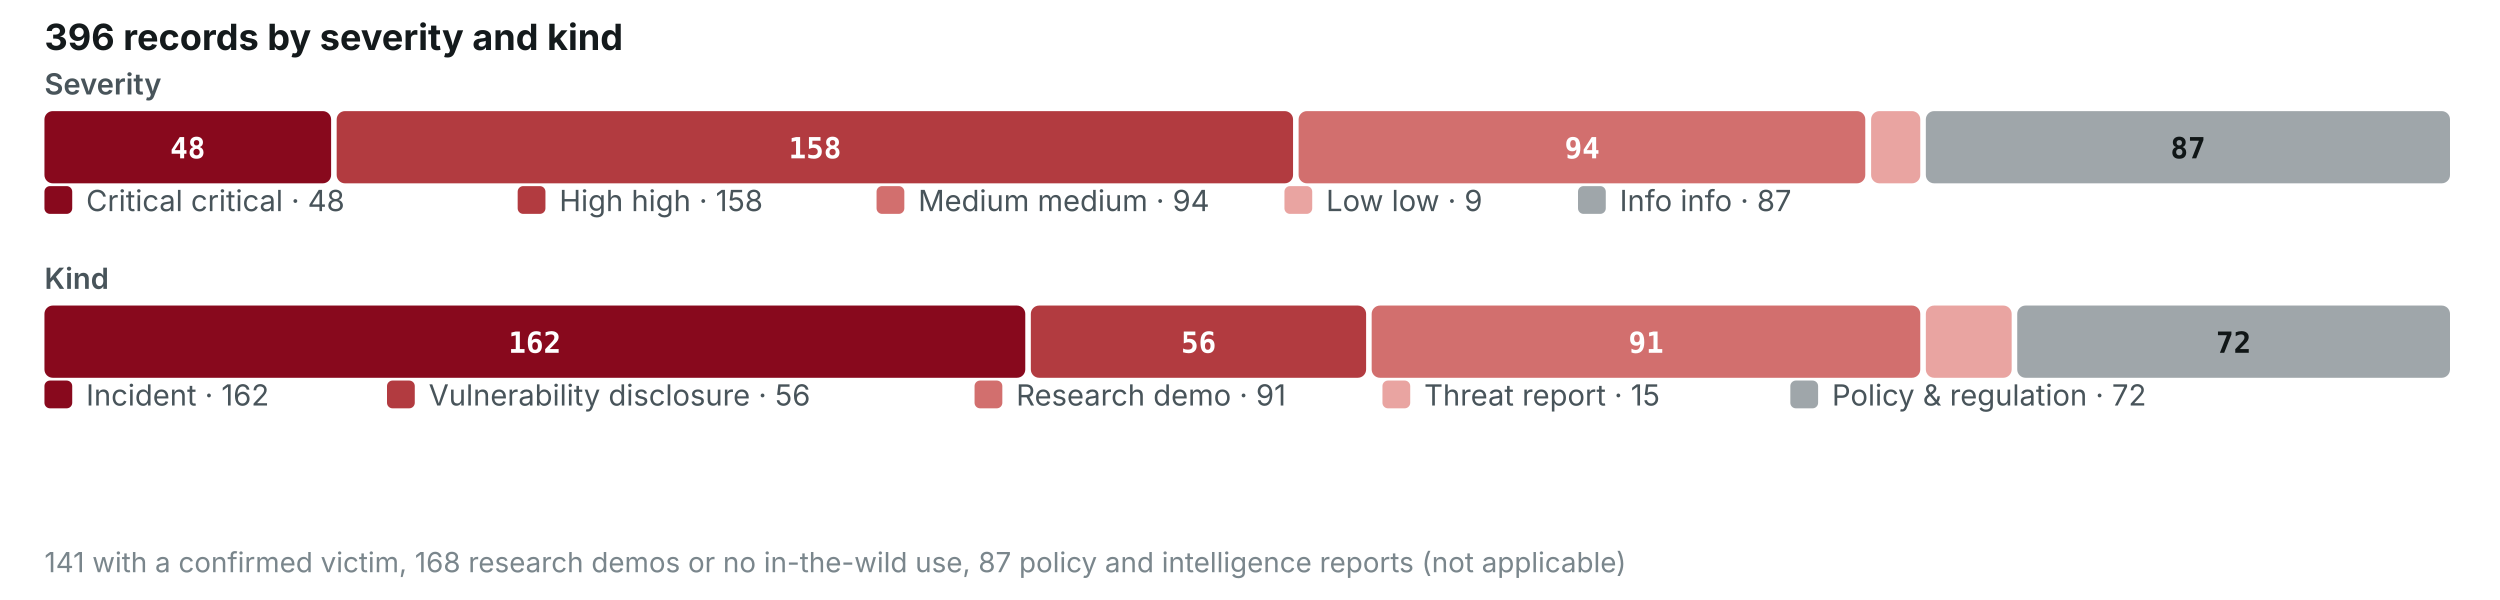
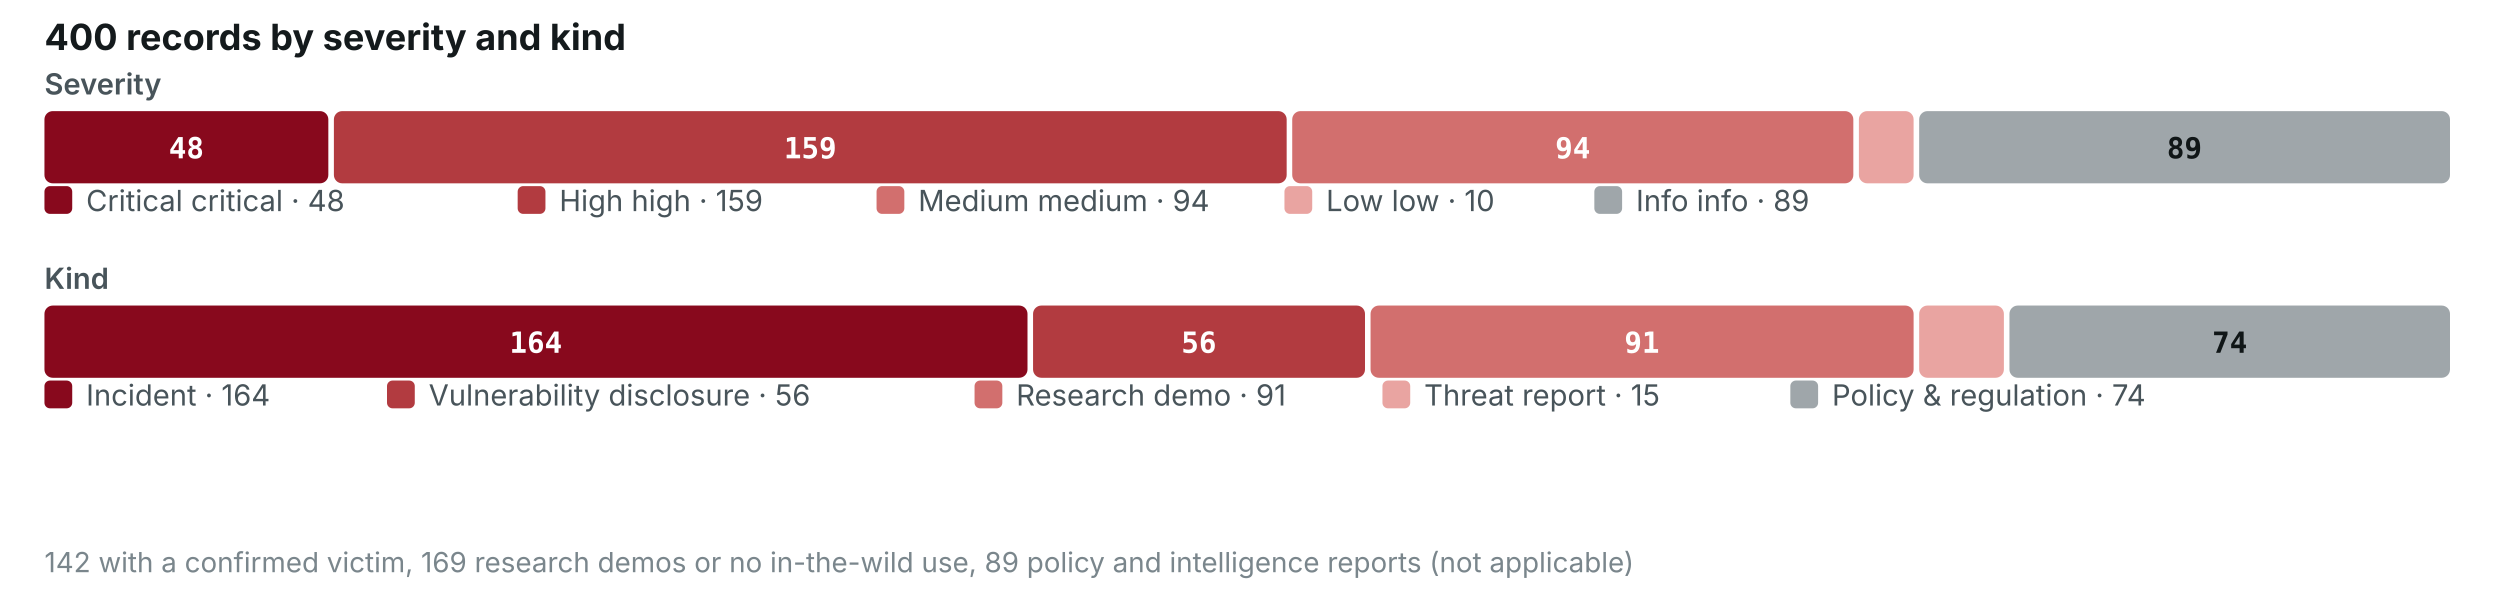
<svg xmlns="http://www.w3.org/2000/svg" viewBox="0 0 900 216" width="900" height="216" role="img" font-family="ui-sans-serif,-apple-system,'Segoe UI','PingFang SC','Microsoft YaHei',sans-serif">
  <rect width="900" height="216" fill="#FFFFFF" />
-   <text x="16" y="18" font-size="13" font-weight="700" fill="#141A1C">396 records by severity and kind</text>
+   <text x="16" y="18" font-size="13" font-weight="700" fill="#141A1C">400 records by severity and kind</text>
  <text x="16" y="34" font-size="10.5" fill="#48545A" font-weight="600">Severity</text>
-   <rect x="16.0" y="40" width="103.2" height="26" rx="3" fill="#88091D" />
-   <text x="67.6" y="57" font-size="10.5" text-anchor="middle" font-family="ui-monospace,'SF Mono','Cascadia Mono','Consolas',monospace" font-weight="700" fill="#FFFFFF">48</text>
-   <rect x="121.2" y="40" width="344.3" height="26" rx="3" fill="#B23B40" />
-   <text x="293.4" y="57" font-size="10.5" text-anchor="middle" font-family="ui-monospace,'SF Mono','Cascadia Mono','Consolas',monospace" font-weight="700" fill="#FFFFFF">158</text>
-   <rect x="467.5" y="40" width="204.0" height="26" rx="3" fill="#D26F6E" />
-   <text x="569.6" y="57" font-size="10.5" text-anchor="middle" font-family="ui-monospace,'SF Mono','Cascadia Mono','Consolas',monospace" font-weight="700" fill="#FFFFFF">94</text>
-   <rect x="673.6" y="40" width="17.7" height="26" rx="3" fill="#E9A4A1" />
-   <rect x="693.3" y="40" width="188.7" height="26" rx="3" fill="#9FA6AA" />
-   <text x="787.7" y="57" font-size="10.5" text-anchor="middle" font-family="ui-monospace,'SF Mono','Cascadia Mono','Consolas',monospace" font-weight="700" fill="#101617">87</text>
+   <rect x="16.0" y="40" width="102.2" height="26" rx="3" fill="#88091D" />
+   <text x="67.1" y="57" font-size="10.5" text-anchor="middle" font-family="ui-monospace,'SF Mono','Cascadia Mono','Consolas',monospace" font-weight="700" fill="#FFFFFF">48</text>
+   <rect x="120.2" y="40" width="343.0" height="26" rx="3" fill="#B23B40" />
+   <text x="291.7" y="57" font-size="10.5" text-anchor="middle" font-family="ui-monospace,'SF Mono','Cascadia Mono','Consolas',monospace" font-weight="700" fill="#FFFFFF">159</text>
+   <rect x="465.2" y="40" width="202.0" height="26" rx="3" fill="#D26F6E" />
+   <text x="566.2" y="57" font-size="10.5" text-anchor="middle" font-family="ui-monospace,'SF Mono','Cascadia Mono','Consolas',monospace" font-weight="700" fill="#FFFFFF">94</text>
+   <rect x="669.2" y="40" width="19.7" height="26" rx="3" fill="#E9A4A1" />
+   <rect x="690.9" y="40" width="191.1" height="26" rx="3" fill="#9FA6AA" />
+   <text x="786.4" y="57" font-size="10.5" text-anchor="middle" font-family="ui-monospace,'SF Mono','Cascadia Mono','Consolas',monospace" font-weight="700" fill="#101617">89</text>
  <rect x="16" y="67" width="10" height="10" rx="2" fill="#88091D" />
  <text x="31" y="76" font-size="10.5" fill="#48545A">Critical critical · 48</text>
  <rect x="186.36" y="67" width="10" height="10" rx="2" fill="#B23B40" />
-   <text x="201.36" y="76" font-size="10.5" fill="#48545A">High high · 158</text>
+   <text x="201.36" y="76" font-size="10.5" fill="#48545A">High high · 159</text>
  <rect x="315.56" y="67" width="10" height="10" rx="2" fill="#D26F6E" />
  <text x="330.56" y="76" font-size="10.5" fill="#48545A">Medium medium · 94</text>
  <rect x="462.4" y="67" width="10" height="10" rx="2" fill="#E9A4A1" />
-   <text x="477.4" y="76" font-size="10.5" fill="#48545A">Low low · 9</text>
-   <rect x="568.08" y="67" width="10" height="10" rx="2" fill="#9FA6AA" />
-   <text x="583.08" y="76" font-size="10.5" fill="#48545A">Info info · 87</text>
+   <text x="477.4" y="76" font-size="10.5" fill="#48545A">Low low · 10</text>
+   <rect x="573.96" y="67" width="10" height="10" rx="2" fill="#9FA6AA" />
+   <text x="588.96" y="76" font-size="10.5" fill="#48545A">Info info · 89</text>
  <text x="16" y="104" font-size="10.5" fill="#48545A" font-weight="600">Kind</text>
-   <rect x="16.0" y="110" width="353.1" height="26" rx="3" fill="#88091D" />
-   <text x="192.5" y="127" font-size="10.5" text-anchor="middle" font-family="ui-monospace,'SF Mono','Cascadia Mono','Consolas',monospace" font-weight="700" fill="#FFFFFF">162</text>
-   <rect x="371.1" y="110" width="120.7" height="26" rx="3" fill="#B23B40" />
-   <text x="431.5" y="127" font-size="10.5" text-anchor="middle" font-family="ui-monospace,'SF Mono','Cascadia Mono','Consolas',monospace" font-weight="700" fill="#FFFFFF">56</text>
-   <rect x="493.8" y="110" width="197.5" height="26" rx="3" fill="#D26F6E" />
-   <text x="592.6" y="127" font-size="10.5" text-anchor="middle" font-family="ui-monospace,'SF Mono','Cascadia Mono','Consolas',monospace" font-weight="700" fill="#FFFFFF">91</text>
-   <rect x="693.3" y="110" width="30.9" height="26" rx="3" fill="#E9A4A1" />
-   <rect x="726.2" y="110" width="155.8" height="26" rx="3" fill="#9FA6AA" />
-   <text x="804.1" y="127" font-size="10.5" text-anchor="middle" font-family="ui-monospace,'SF Mono','Cascadia Mono','Consolas',monospace" font-weight="700" fill="#101617">72</text>
+   <rect x="16.0" y="110" width="353.9" height="26" rx="3" fill="#88091D" />
+   <text x="192.9" y="127" font-size="10.5" text-anchor="middle" font-family="ui-monospace,'SF Mono','Cascadia Mono','Consolas',monospace" font-weight="700" fill="#FFFFFF">164</text>
+   <rect x="371.9" y="110" width="119.5" height="26" rx="3" fill="#B23B40" />
+   <text x="431.6" y="127" font-size="10.5" text-anchor="middle" font-family="ui-monospace,'SF Mono','Cascadia Mono','Consolas',monospace" font-weight="700" fill="#FFFFFF">56</text>
+   <rect x="493.4" y="110" width="195.5" height="26" rx="3" fill="#D26F6E" />
+   <text x="591.1" y="127" font-size="10.5" text-anchor="middle" font-family="ui-monospace,'SF Mono','Cascadia Mono','Consolas',monospace" font-weight="700" fill="#FFFFFF">91</text>
+   <rect x="690.9" y="110" width="30.5" height="26" rx="3" fill="#E9A4A1" />
+   <rect x="723.4" y="110" width="158.6" height="26" rx="3" fill="#9FA6AA" />
+   <text x="802.7" y="127" font-size="10.5" text-anchor="middle" font-family="ui-monospace,'SF Mono','Cascadia Mono','Consolas',monospace" font-weight="700" fill="#101617">74</text>
  <rect x="16" y="137" width="10" height="10" rx="2" fill="#88091D" />
-   <text x="31" y="146" font-size="10.5" fill="#48545A">Incident · 162</text>
+   <text x="31" y="146" font-size="10.5" fill="#48545A">Incident · 164</text>
  <rect x="139.32" y="137" width="10" height="10" rx="2" fill="#B23B40" />
  <text x="154.32" y="146" font-size="10.5" fill="#48545A">Vulnerability disclosure · 56</text>
  <rect x="350.84" y="137" width="10" height="10" rx="2" fill="#D26F6E" />
  <text x="365.84" y="146" font-size="10.5" fill="#48545A">Research demo · 91</text>
  <rect x="497.68" y="137" width="10" height="10" rx="2" fill="#E9A4A1" />
  <text x="512.68" y="146" font-size="10.5" fill="#48545A">Threat report · 15</text>
  <rect x="644.52" y="137" width="10" height="10" rx="2" fill="#9FA6AA" />
-   <text x="659.52" y="146" font-size="10.5" fill="#48545A">Policy &amp; regulation · 72</text>
-   <text x="16" y="206" font-size="10" fill="#7A868C">141 with a confirmed victim, 168 research demos or no in-the-wild use, 87 policy and intelligence reports (not applicable)</text>
+   <text x="659.52" y="146" font-size="10.5" fill="#48545A">Policy &amp; regulation · 74</text>
+   <text x="16" y="206" font-size="10" fill="#7A868C">142 with a confirmed victim, 169 research demos or no in-the-wild use, 89 policy and intelligence reports (not applicable)</text>
</svg>
